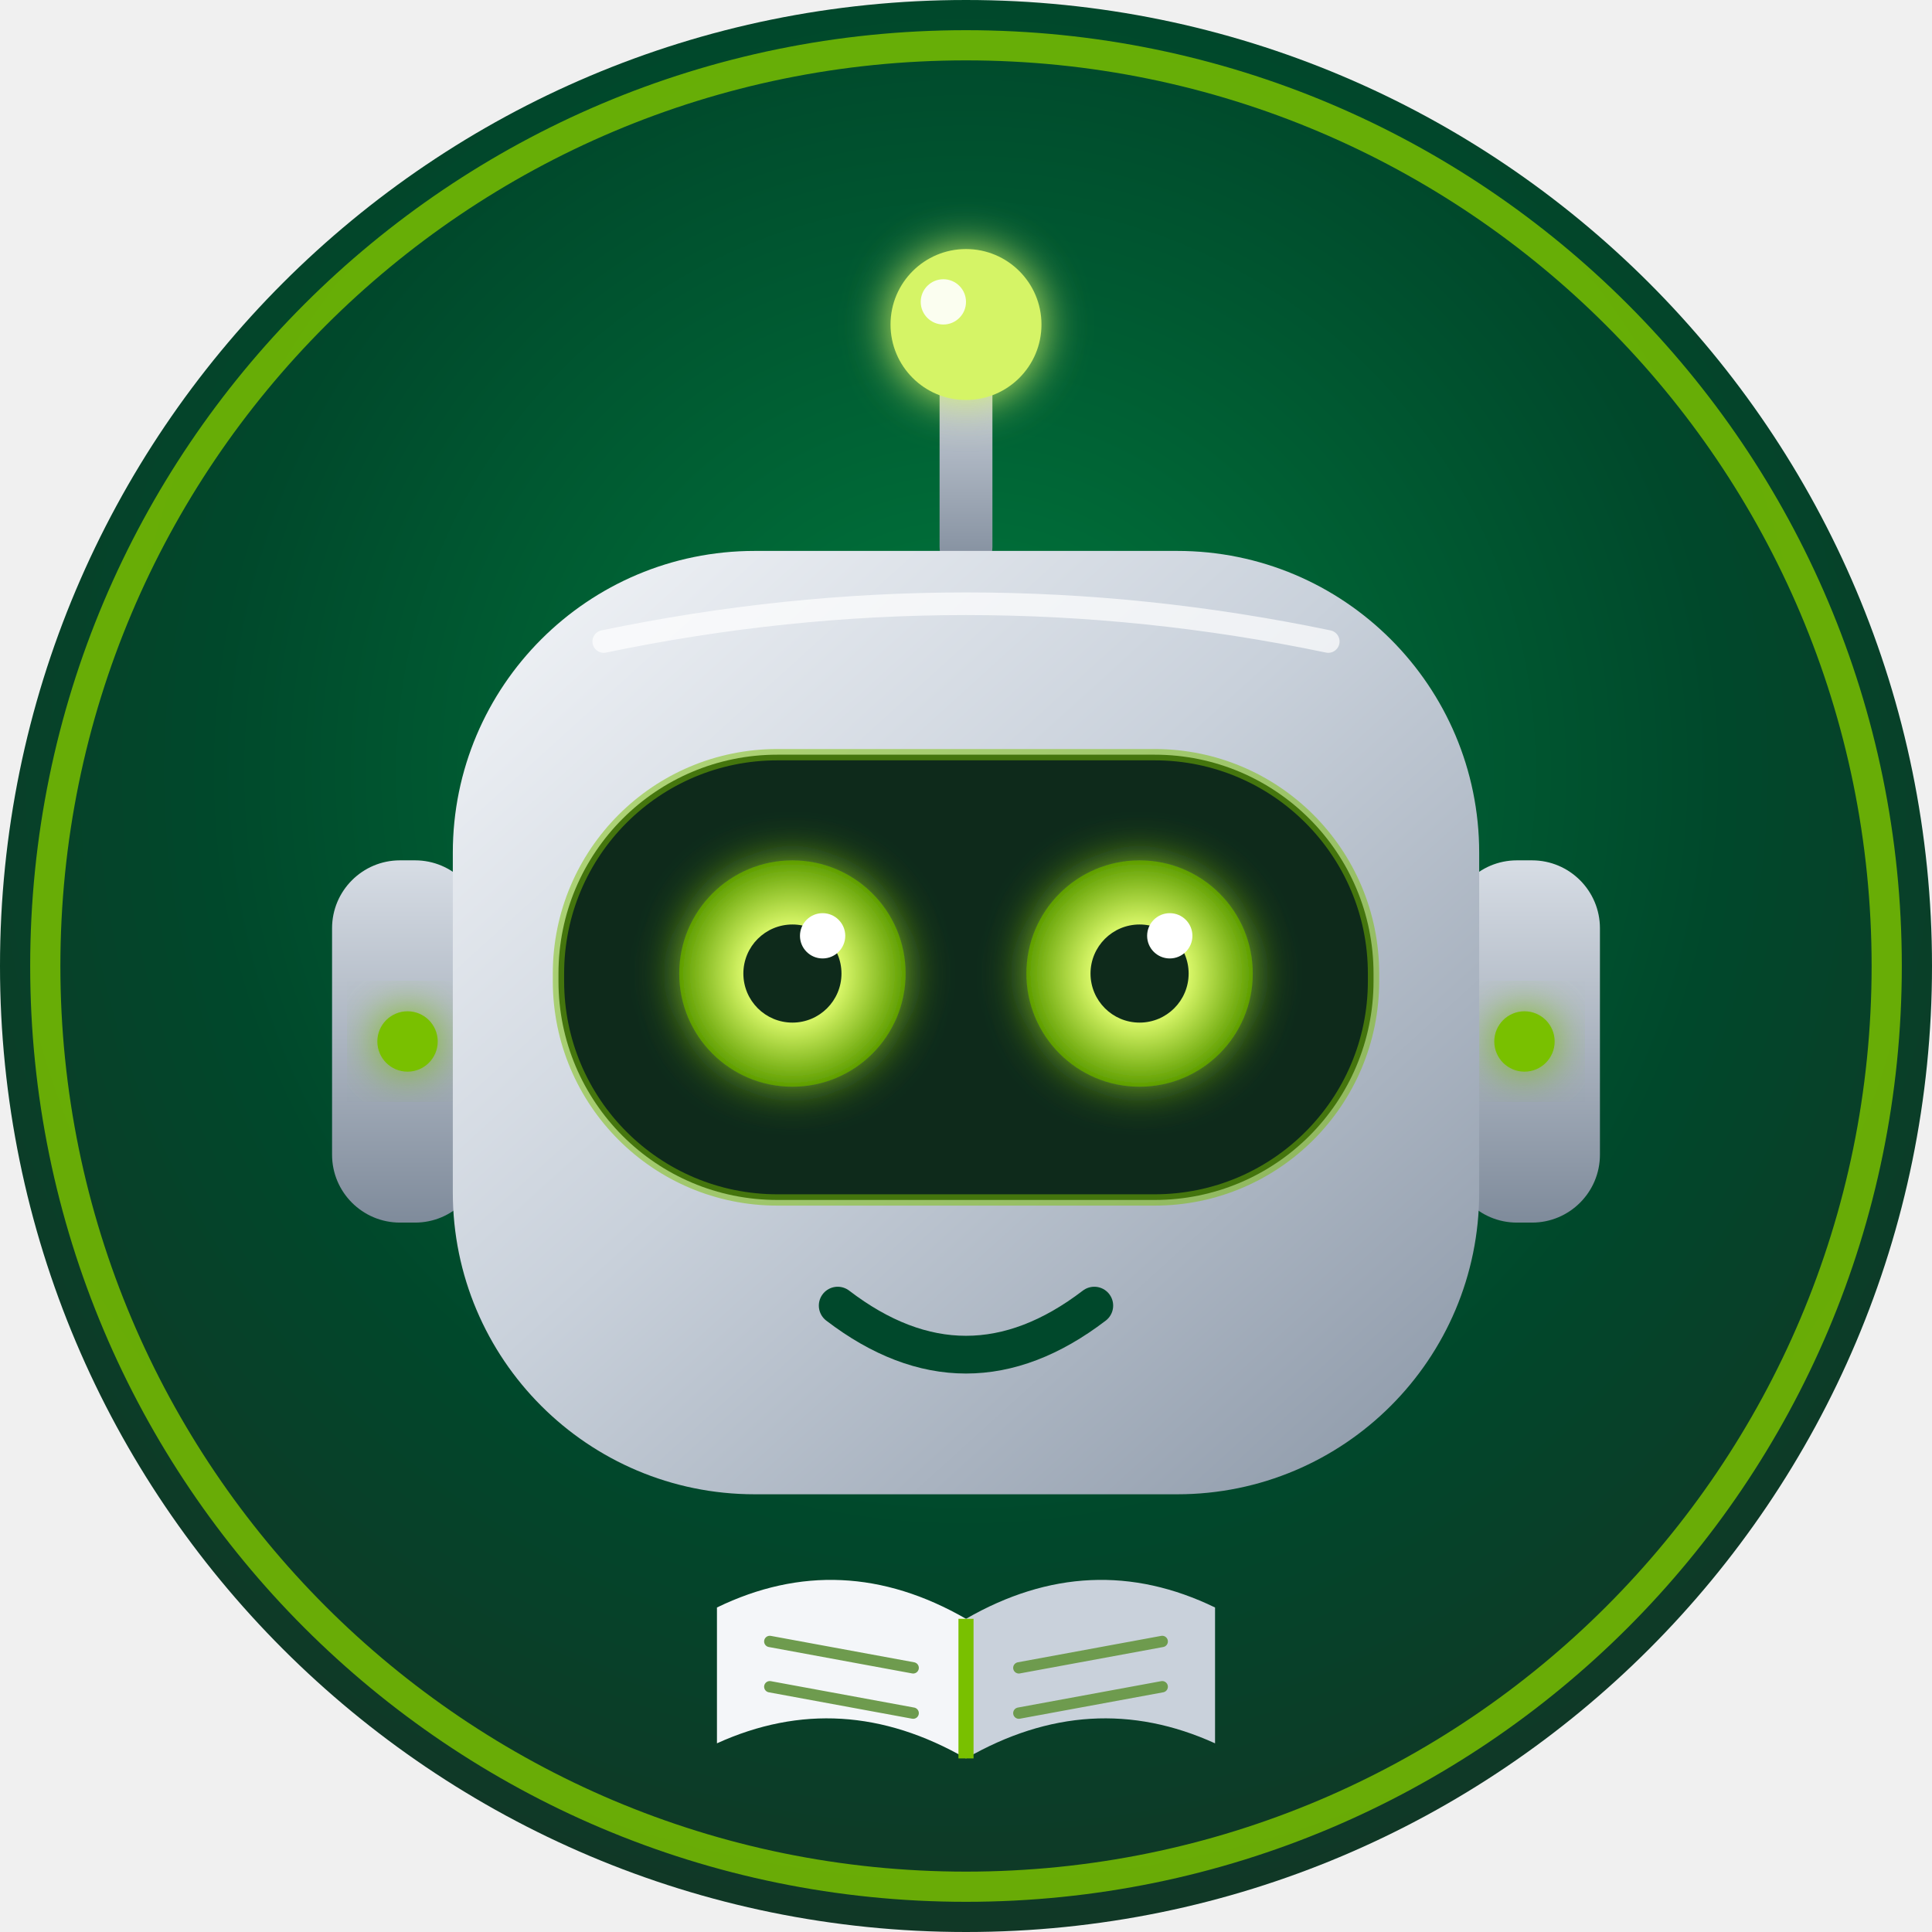
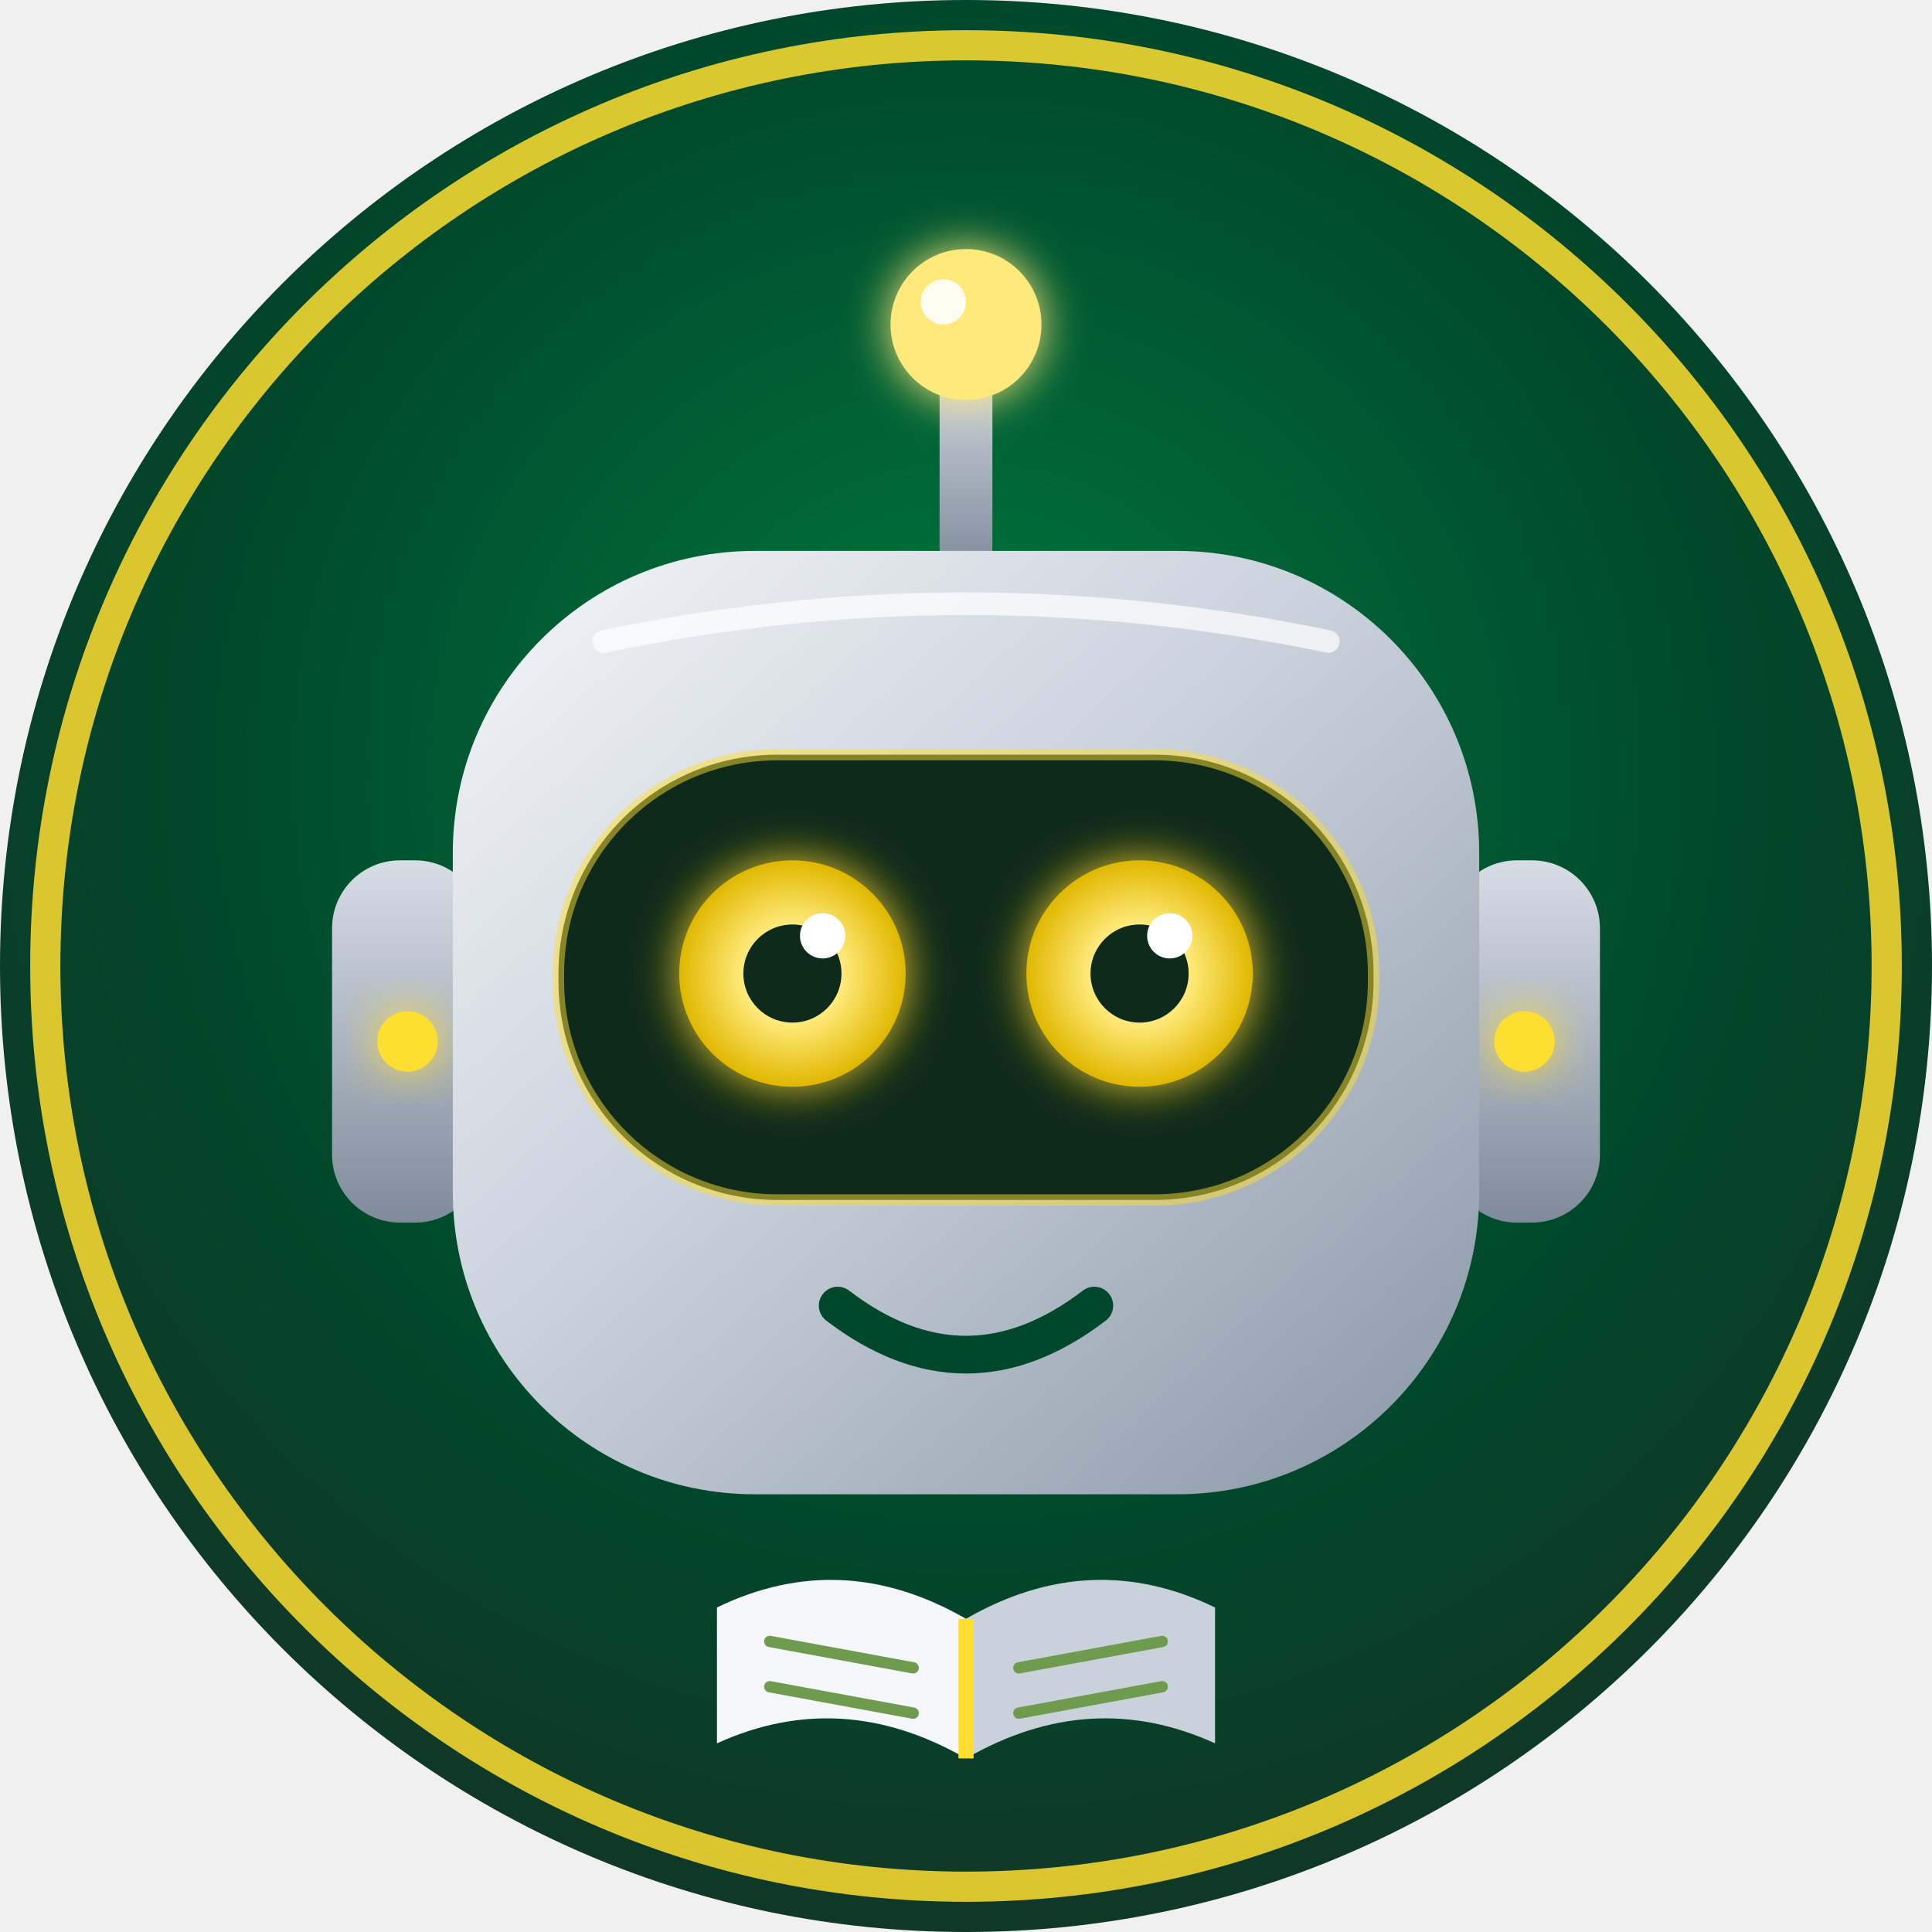
<svg xmlns="http://www.w3.org/2000/svg" viewBox="0 0 512 512" width="512" height="512">
  <defs>
    <radialGradient id="bg" cx="0.5" cy="0.4" r="0.65">
      <stop offset="0" stop-color="#007A3D" />
      <stop offset="0.6" stop-color="#00482B" />
      <stop offset="1" stop-color="#153325" />
    </radialGradient>
    <linearGradient id="metal" x1="0" y1="0" x2="1" y2="1">
      <stop offset="0" stop-color="#F4F6F9" />
      <stop offset="0.45" stop-color="#C9D1DB" />
      <stop offset="1" stop-color="#8A96A6" />
    </linearGradient>
    <linearGradient id="metalSide" x1="0" y1="0" x2="0" y2="1">
      <stop offset="0" stop-color="#D7DDE5" />
      <stop offset="1" stop-color="#7F8B9B" />
    </linearGradient>
    <radialGradient id="eye" cx="0.5" cy="0.5" r="0.5">
-       <stop offset="0" stop-color="#F4FFD9" />
-       <stop offset="0.45" stop-color="#D5F466" />
-       <stop offset="1" stop-color="#5E9E00" />
+       <stop offset="0" stop-color="#FFF8D6" />
+       <stop offset="0.45" stop-color="#FFE97A" />
+       <stop offset="1" stop-color="#E0B800" />
    </radialGradient>
    <filter id="glow" x="-50%" y="-50%" width="200%" height="200%">
      <feGaussianBlur stdDeviation="6" result="b" />
      <feMerge>
        <feMergeNode in="b" />
        <feMergeNode in="SourceGraphic" />
      </feMerge>
    </filter>
  </defs>
  <circle cx="256" cy="256" r="256" fill="url(#bg)" />
-   <circle cx="256" cy="256" r="244" fill="none" stroke="#79C000" stroke-width="8" opacity="0.85" />
+   <circle cx="256" cy="256" r="244" fill="none" stroke="#FFDE30" stroke-width="8" opacity="0.85" />
  <rect x="249" y="92" width="14" height="60" rx="7" fill="url(#metalSide)" />
-   <circle cx="256" cy="86" r="20" fill="#D5F466" filter="url(#glow)" />
+   <circle cx="256" cy="86" r="20" fill="#FFE97A" filter="url(#glow)" />
  <circle cx="250" cy="80" r="6" fill="#FFFFFF" opacity="0.9" />
  <rect x="88" y="228" width="40" height="96" rx="18" fill="url(#metalSide)" />
  <rect x="384" y="228" width="40" height="96" rx="18" fill="url(#metalSide)" />
-   <circle cx="108" cy="276" r="8" fill="#79C000" filter="url(#glow)" />
-   <circle cx="404" cy="276" r="8" fill="#79C000" filter="url(#glow)" />
+   <circle cx="108" cy="276" r="8" fill="#FFDE30" filter="url(#glow)" />
+   <circle cx="404" cy="276" r="8" fill="#FFDE30" filter="url(#glow)" />
  <rect x="120" y="146" width="272" height="250" rx="80" fill="url(#metal)" />
  <path d="M160 170 Q256 150 352 170" fill="none" stroke="#FFFFFF" stroke-width="6" stroke-linecap="round" opacity="0.7" />
  <rect x="148" y="200" width="216" height="118" rx="58" fill="#0E2A1B" />
-   <rect x="148" y="200" width="216" height="118" rx="58" fill="none" stroke="#79C000" stroke-width="3" opacity="0.5" />
+   <rect x="148" y="200" width="216" height="118" rx="58" fill="none" stroke="#FFDE30" stroke-width="3" opacity="0.5" />
  <g filter="url(#glow)">
    <circle cx="210" cy="258" r="30" fill="url(#eye)" />
    <circle cx="302" cy="258" r="30" fill="url(#eye)" />
  </g>
  <circle cx="210" cy="258" r="13" fill="#0E2A1B" />
  <circle cx="302" cy="258" r="13" fill="#0E2A1B" />
  <circle cx="218" cy="248" r="6" fill="#FFFFFF" />
  <circle cx="310" cy="248" r="6" fill="#FFFFFF" />
  <path d="M222 346 Q256 372 290 346" fill="none" stroke="#00482B" stroke-width="10" stroke-linecap="round" />
  <g transform="translate(256 438)">
    <path d="M-66 -12 Q-33 -28 0 -9 L0 28 Q-33 9 -66 24 Z" fill="#F4F6F9" />
    <path d="M66 -12 Q33 -28 0 -9 L0 28 Q33 9 66 24 Z" fill="#C9D1DB" />
-     <line x1="0" y1="-9" x2="0" y2="28" stroke="#79C000" stroke-width="4" />
+     <line x1="0" y1="-9" x2="0" y2="28" stroke="#FFDE30" stroke-width="4" />
    <g stroke="#6E9B4E" stroke-width="3" stroke-linecap="round">
      <line x1="-52" y1="-3" x2="-14" y2="4" />
      <line x1="-52" y1="9" x2="-14" y2="16" />
      <line x1="14" y1="4" x2="52" y2="-3" />
      <line x1="14" y1="16" x2="52" y2="9" />
    </g>
  </g>
</svg>
